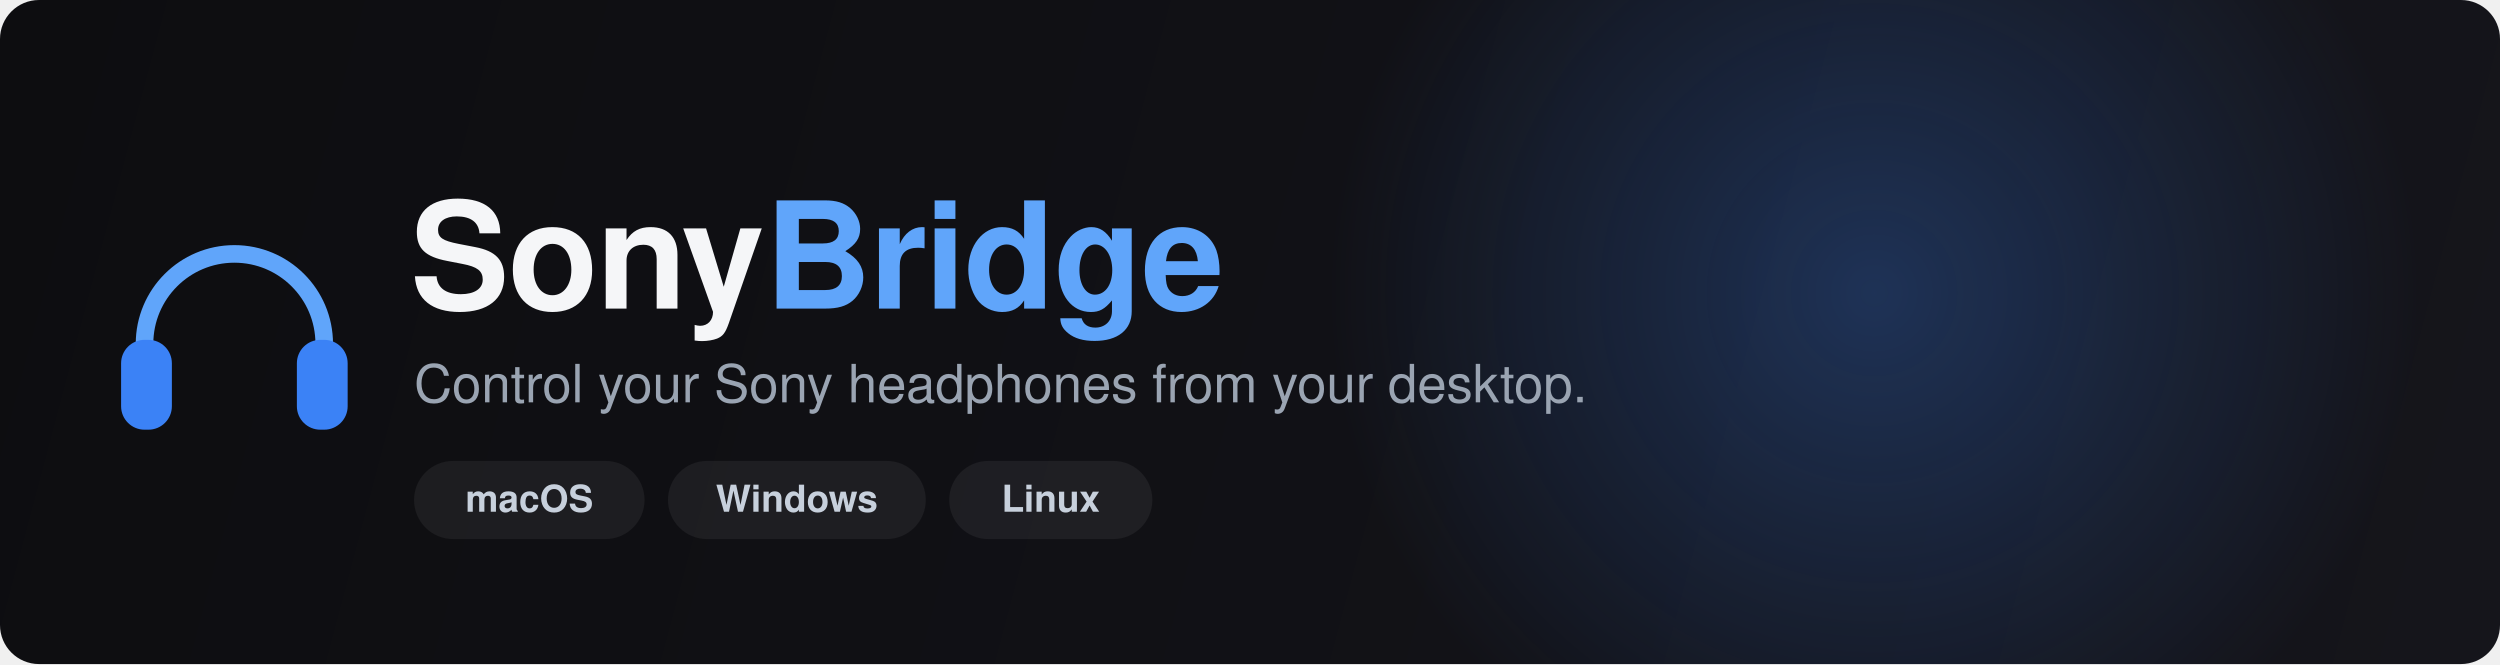
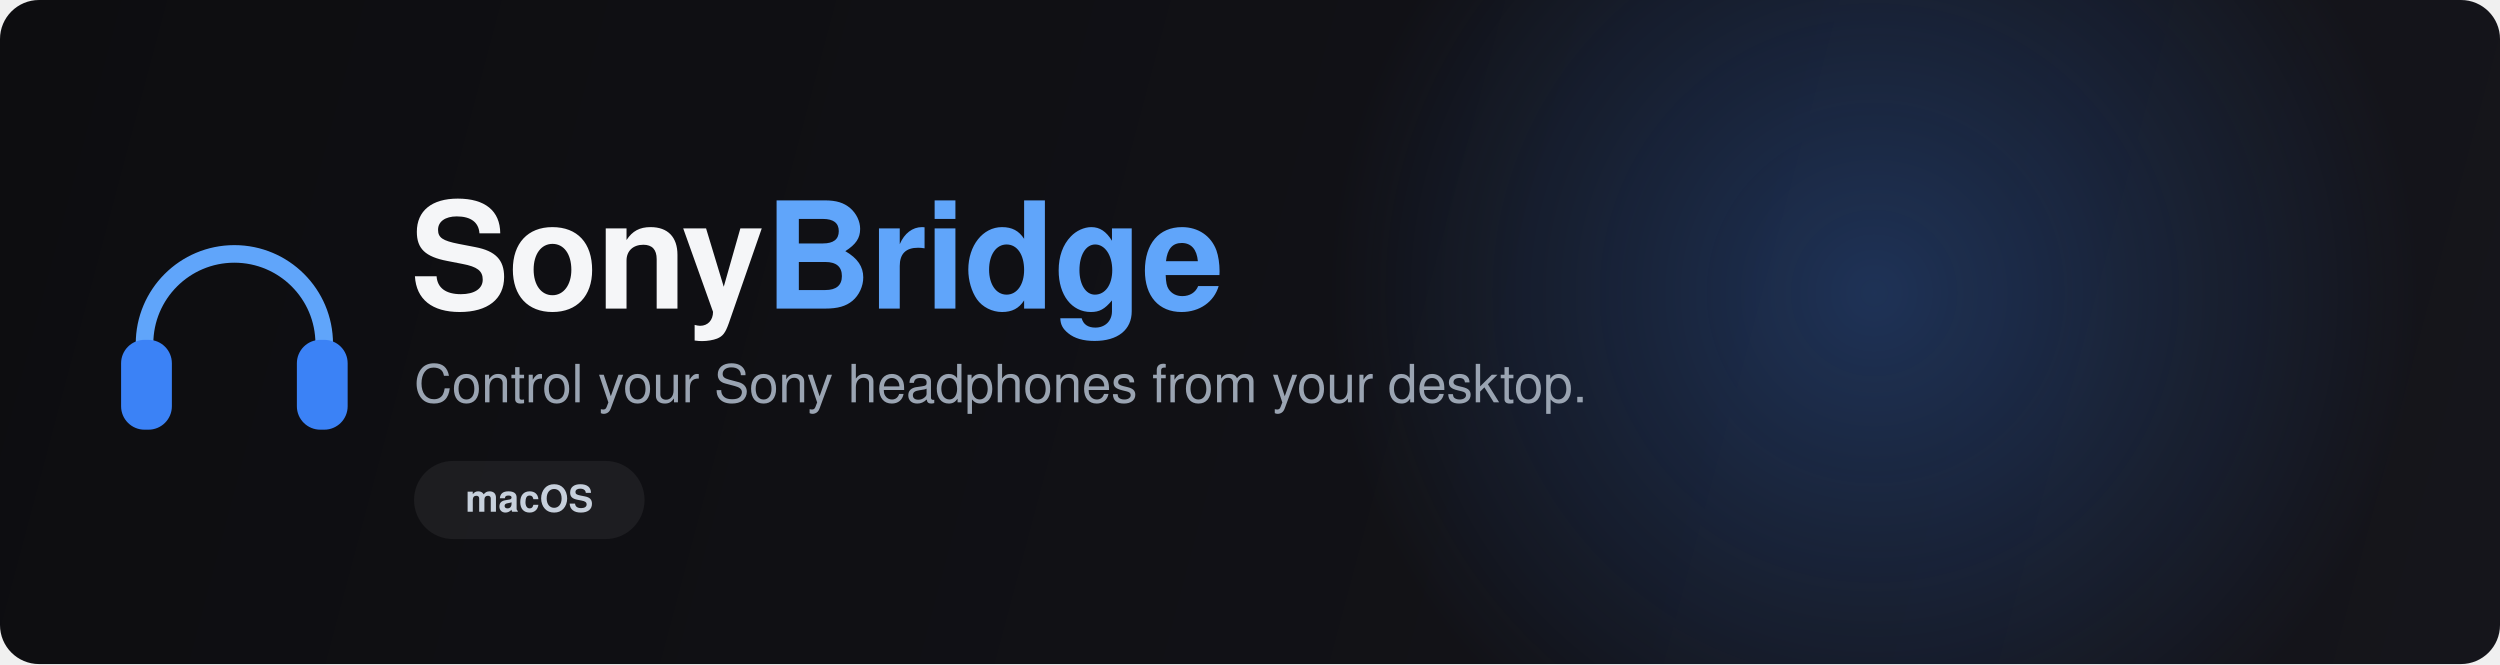
<svg xmlns="http://www.w3.org/2000/svg" width="1280" height="340" viewBox="0 0 1280 340" fill="none" role="img" aria-label="SonyBridge">
  <defs>
    <linearGradient id="bg" x1="0" y1="0" x2="1280" y2="340" gradientUnits="userSpaceOnUse">
      <stop stop-color="#0d0d10" />
      <stop offset="1" stop-color="#15151b" />
    </linearGradient>
    <radialGradient id="glow" cx="0" cy="0" r="1" gradientUnits="userSpaceOnUse" gradientTransform="translate(960 150) rotate(90) scale(280)">
      <stop stop-color="#3b82f6" stop-opacity="0.28" />
      <stop offset="1" stop-color="#3b82f6" stop-opacity="0" />
    </radialGradient>
    <linearGradient id="accent" x1="96" y1="120" x2="96" y2="210" gradientUnits="userSpaceOnUse">
      <stop stop-color="#60a5fa" />
      <stop offset="1" stop-color="#3b82f6" />
    </linearGradient>
  </defs>
  <rect width="1280" height="340" rx="20" fill="url(#bg)" />
  <rect width="1280" height="340" rx="20" fill="url(#glow)" />
  <g transform="translate(120 170)" stroke="url(#accent)" stroke-width="9" stroke-linecap="round" fill="none">
    <path d="M-46 6 A46 46 0 0 1 46 6" />
    <rect x="-58" y="4" width="26" height="46" rx="12" fill="#3b82f6" stroke="none" />
    <rect x="32" y="4" width="26" height="46" rx="12" fill="#3b82f6" stroke="none" />
  </g>
  <text x="210" y="158" font-family="-apple-system, Segoe UI, Helvetica, Arial, sans-serif" font-size="76" font-weight="800" fill="#f5f6f8" letter-spacing="-1">Sony<tspan fill="#60a5fa">Bridge</tspan>
  </text>
  <text x="212" y="206" font-family="-apple-system, Segoe UI, Helvetica, Arial, sans-serif" font-size="27" font-weight="500" fill="#9aa4b2">Control your Sony headphones from your desktop.</text>
  <g font-family="-apple-system, Segoe UI, Helvetica, Arial, sans-serif" font-size="19" font-weight="600" fill="#c7d0dc">
    <rect x="212" y="236" width="118" height="40" rx="20" fill="#ffffff" fill-opacity="0.06" />
    <text x="271" y="262" text-anchor="middle">macOS</text>
-     <rect x="342" y="236" width="132" height="40" rx="20" fill="#ffffff" fill-opacity="0.06" />
-     <text x="408" y="262" text-anchor="middle">Windows</text>
-     <rect x="486" y="236" width="104" height="40" rx="20" fill="#ffffff" fill-opacity="0.06" />
-     <text x="538" y="262" text-anchor="middle">Linux</text>
  </g>
</svg>
